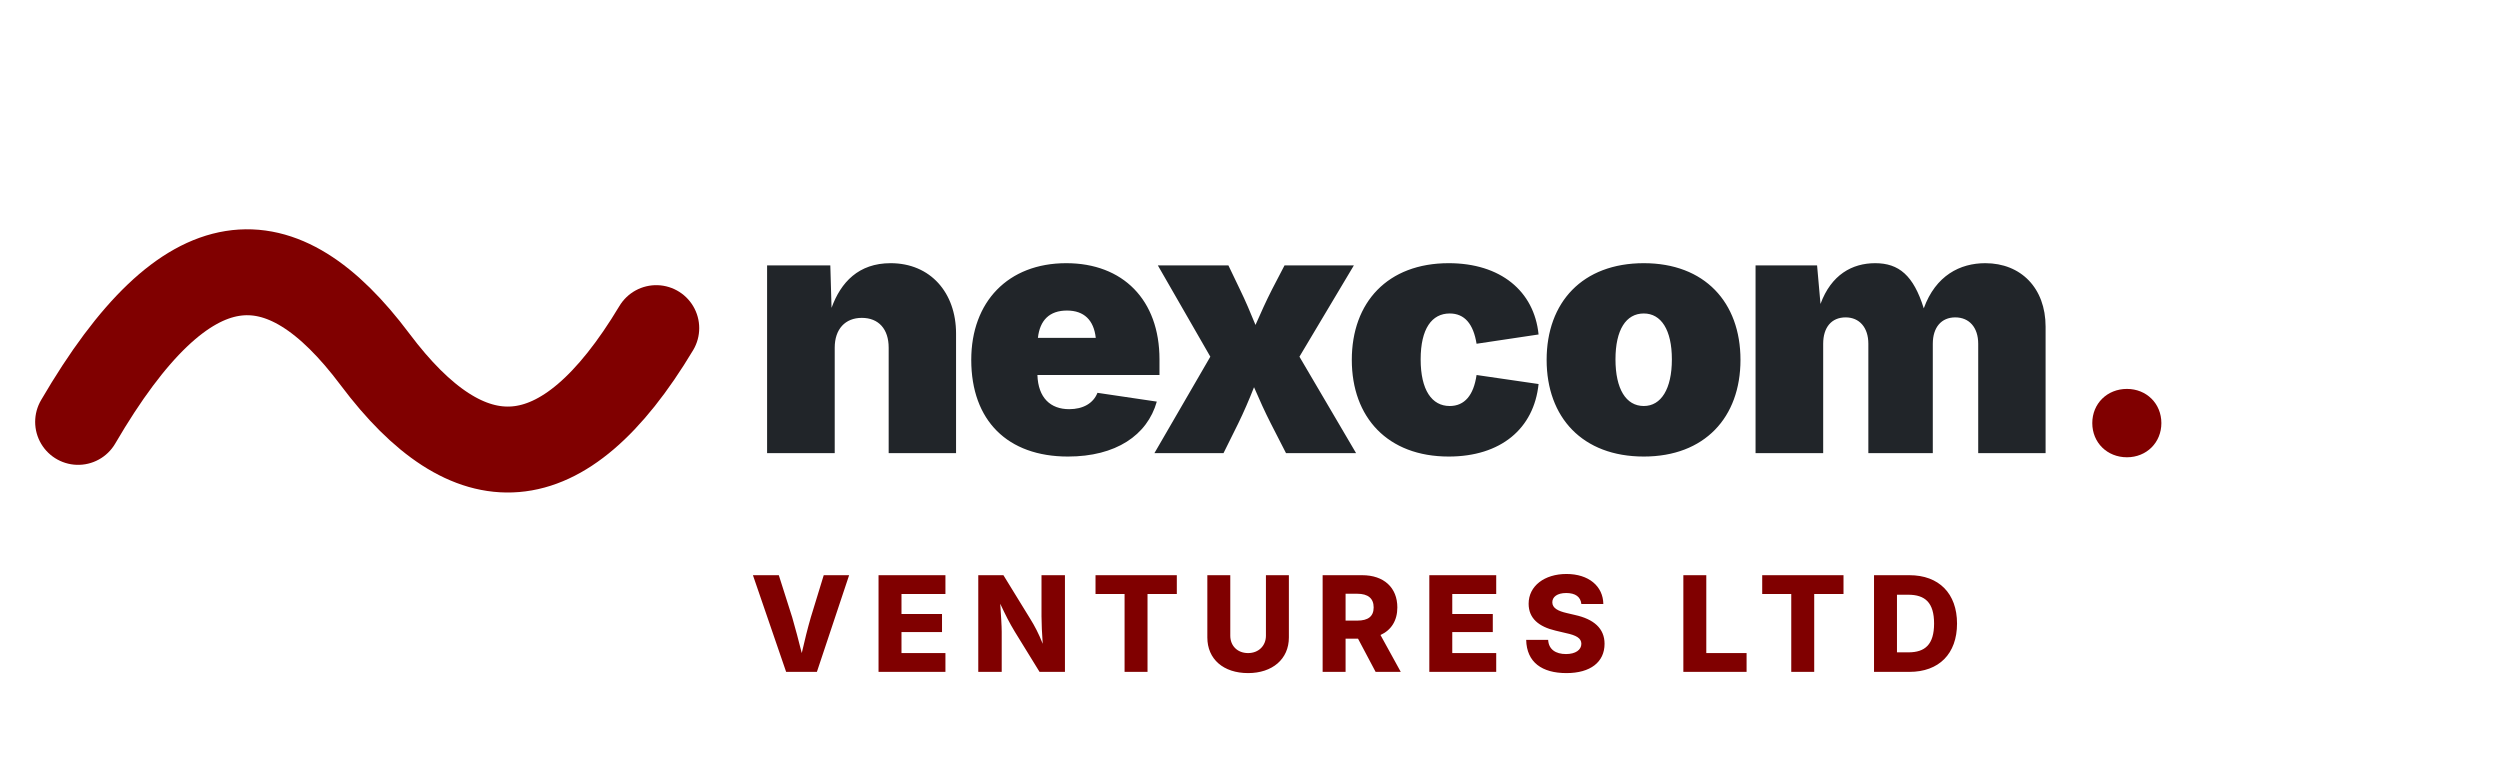
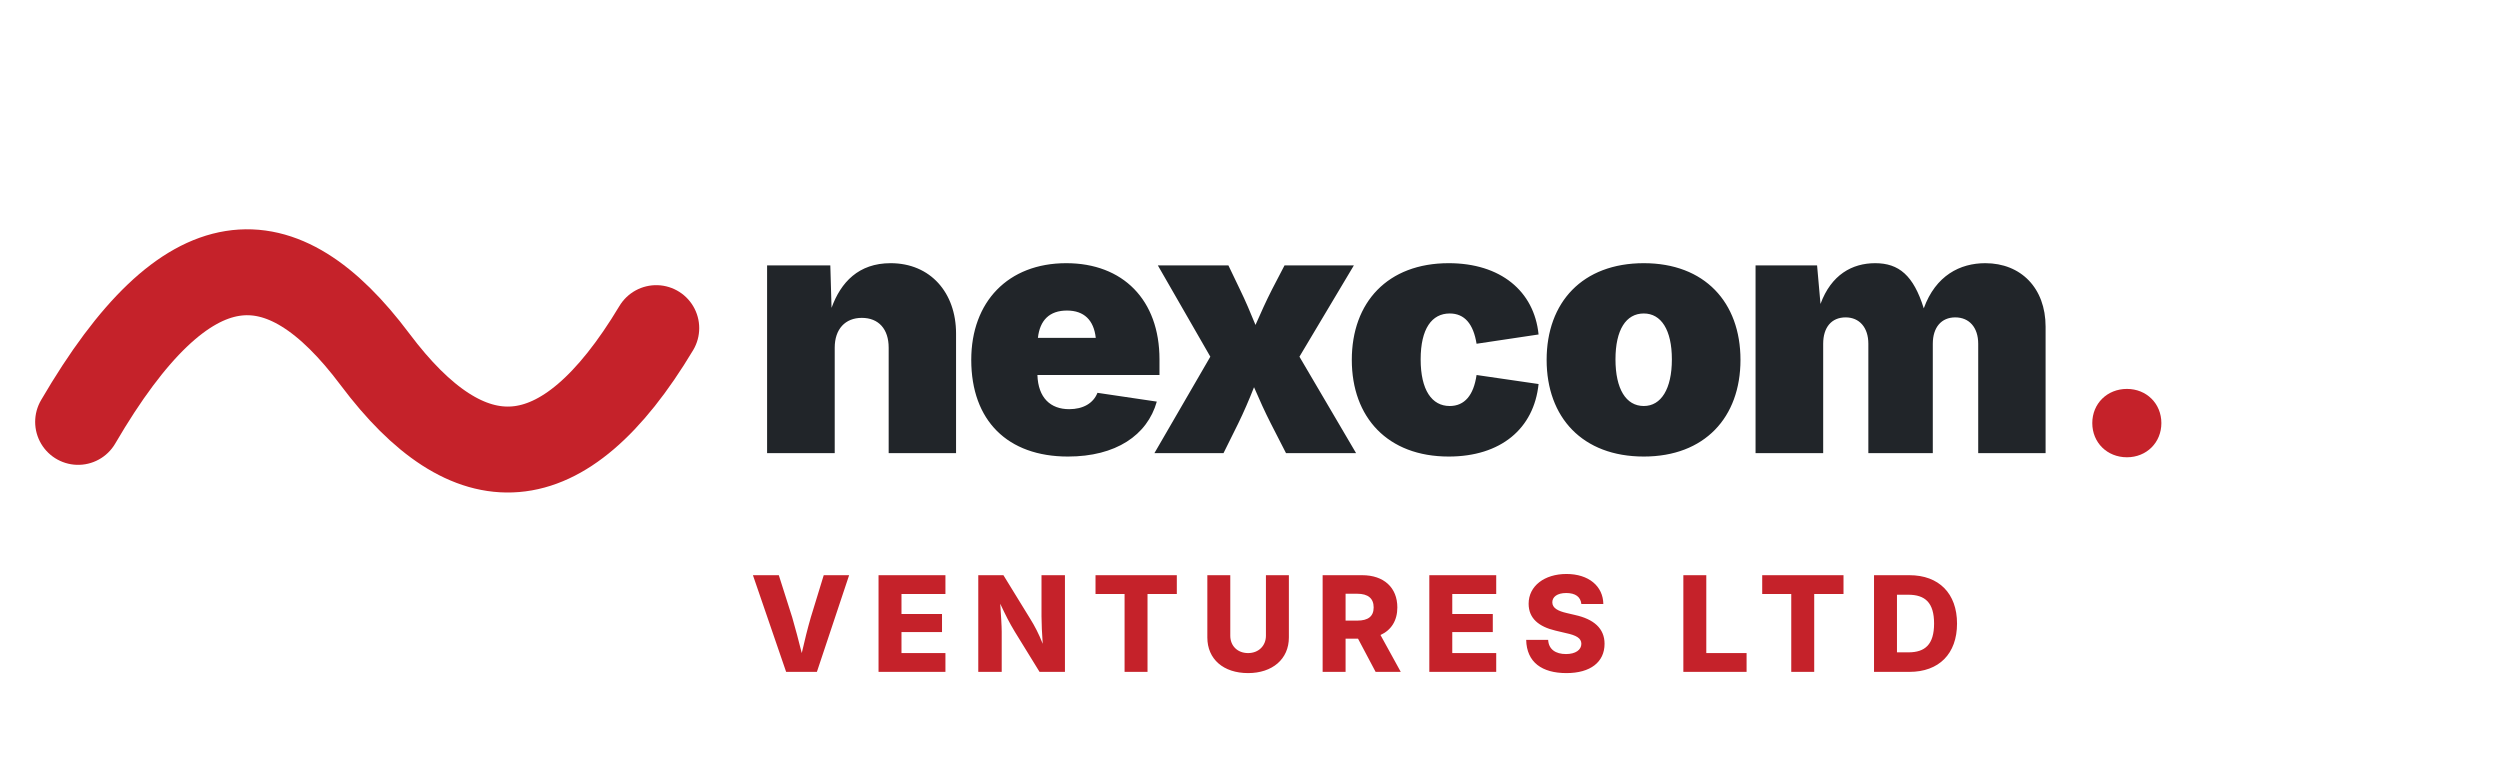
<svg xmlns="http://www.w3.org/2000/svg" viewBox="0 0 160 50">
  <g transform="translate(0, 5)">
-     <path d="M5,22 C12,10 18,10 24,18 C30,26 36,26 42,16" fill="none" stroke="#800000" stroke-width="5.5" stroke-linecap="round" />
-     <text x="48" y="24" font-family="system-ui, -apple-system, sans-serif" font-weight="900" font-size="22" letter-spacing="-0.8" fill="#212529">nexcom<tspan fill="#800000">.</tspan>
+     <path d="M5,22 C12,10 18,10 24,18 C30,26 36,26 42,16" fill="none" stroke="#C5222A" stroke-width="5.5" stroke-linecap="round" />
+     <text x="48" y="24" font-family="system-ui, -apple-system, sans-serif" font-weight="900" font-size="22" letter-spacing="-0.8" fill="#212529">nexcom<tspan fill="#C5222A">.</tspan>
    </text>
-     <text x="48" y="38" font-family="system-ui, -apple-system, sans-serif" font-weight="800" font-size="8.5" letter-spacing="1.2" fill="#800000">VENTURES LTD</text>
+     <text x="48" y="38" font-family="system-ui, -apple-system, sans-serif" font-weight="800" font-size="8.5" letter-spacing="1.2" fill="#C5222A">VENTURES LTD</text>
  </g>
</svg>
